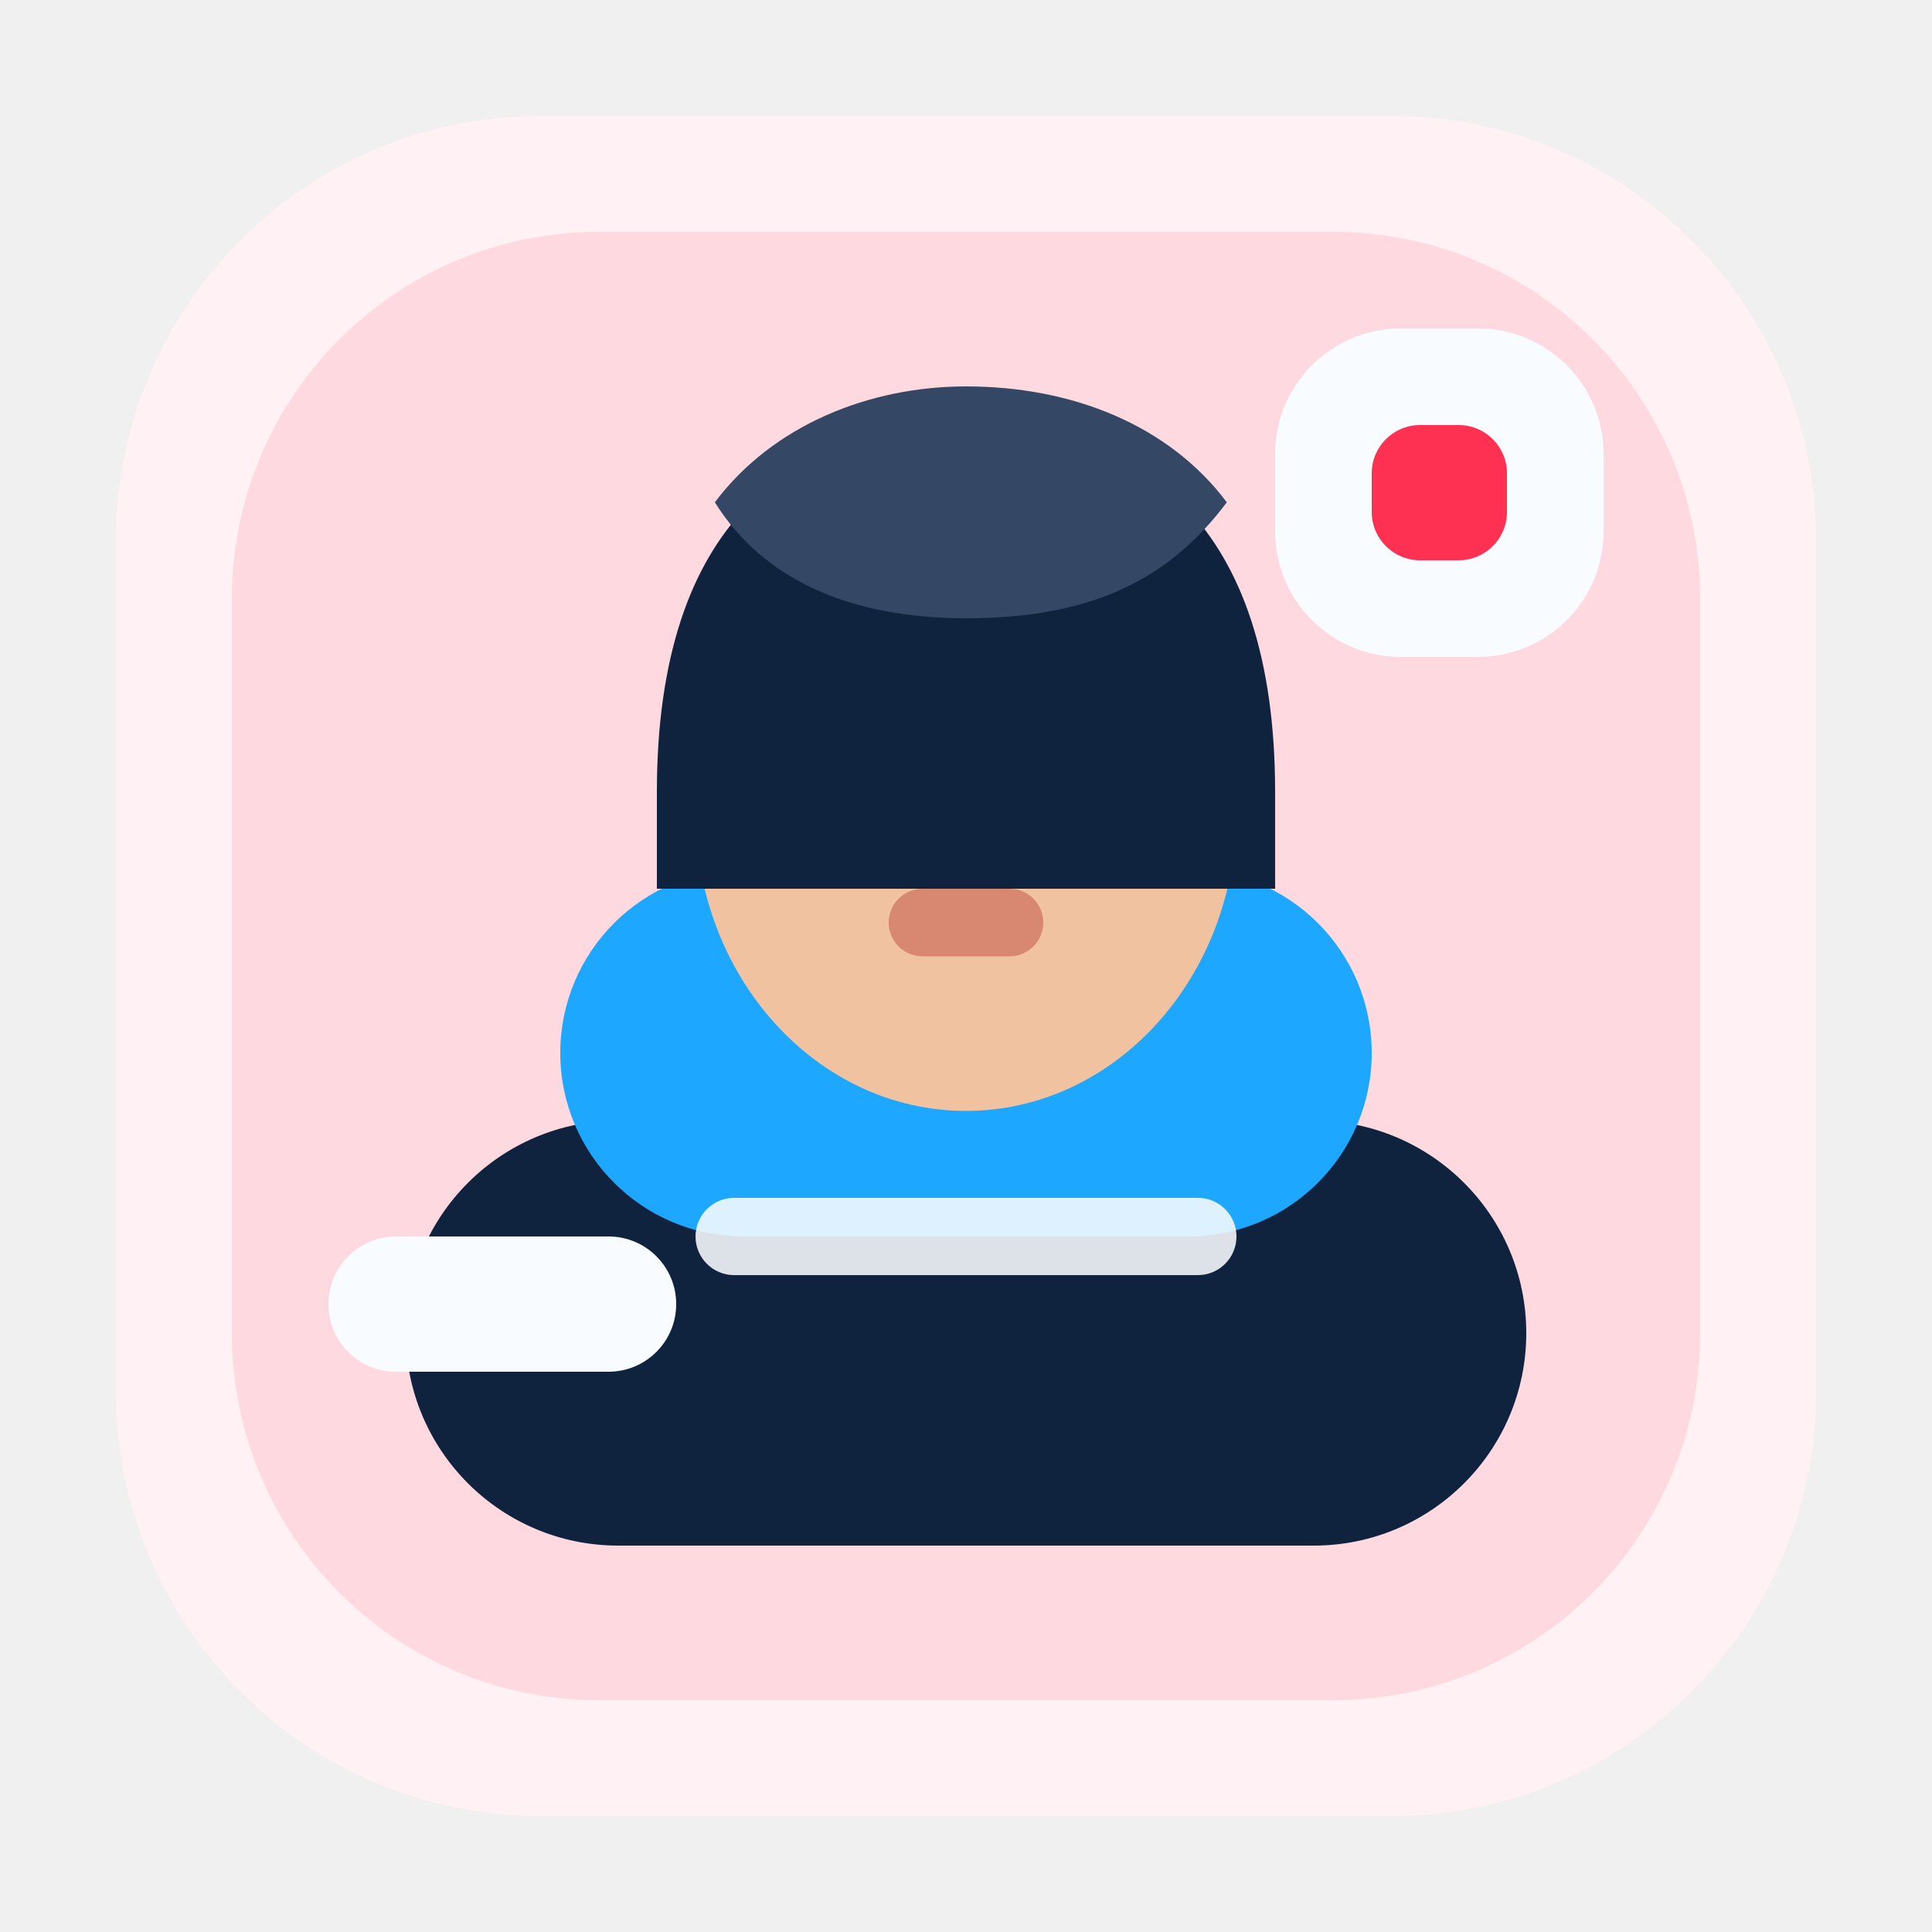
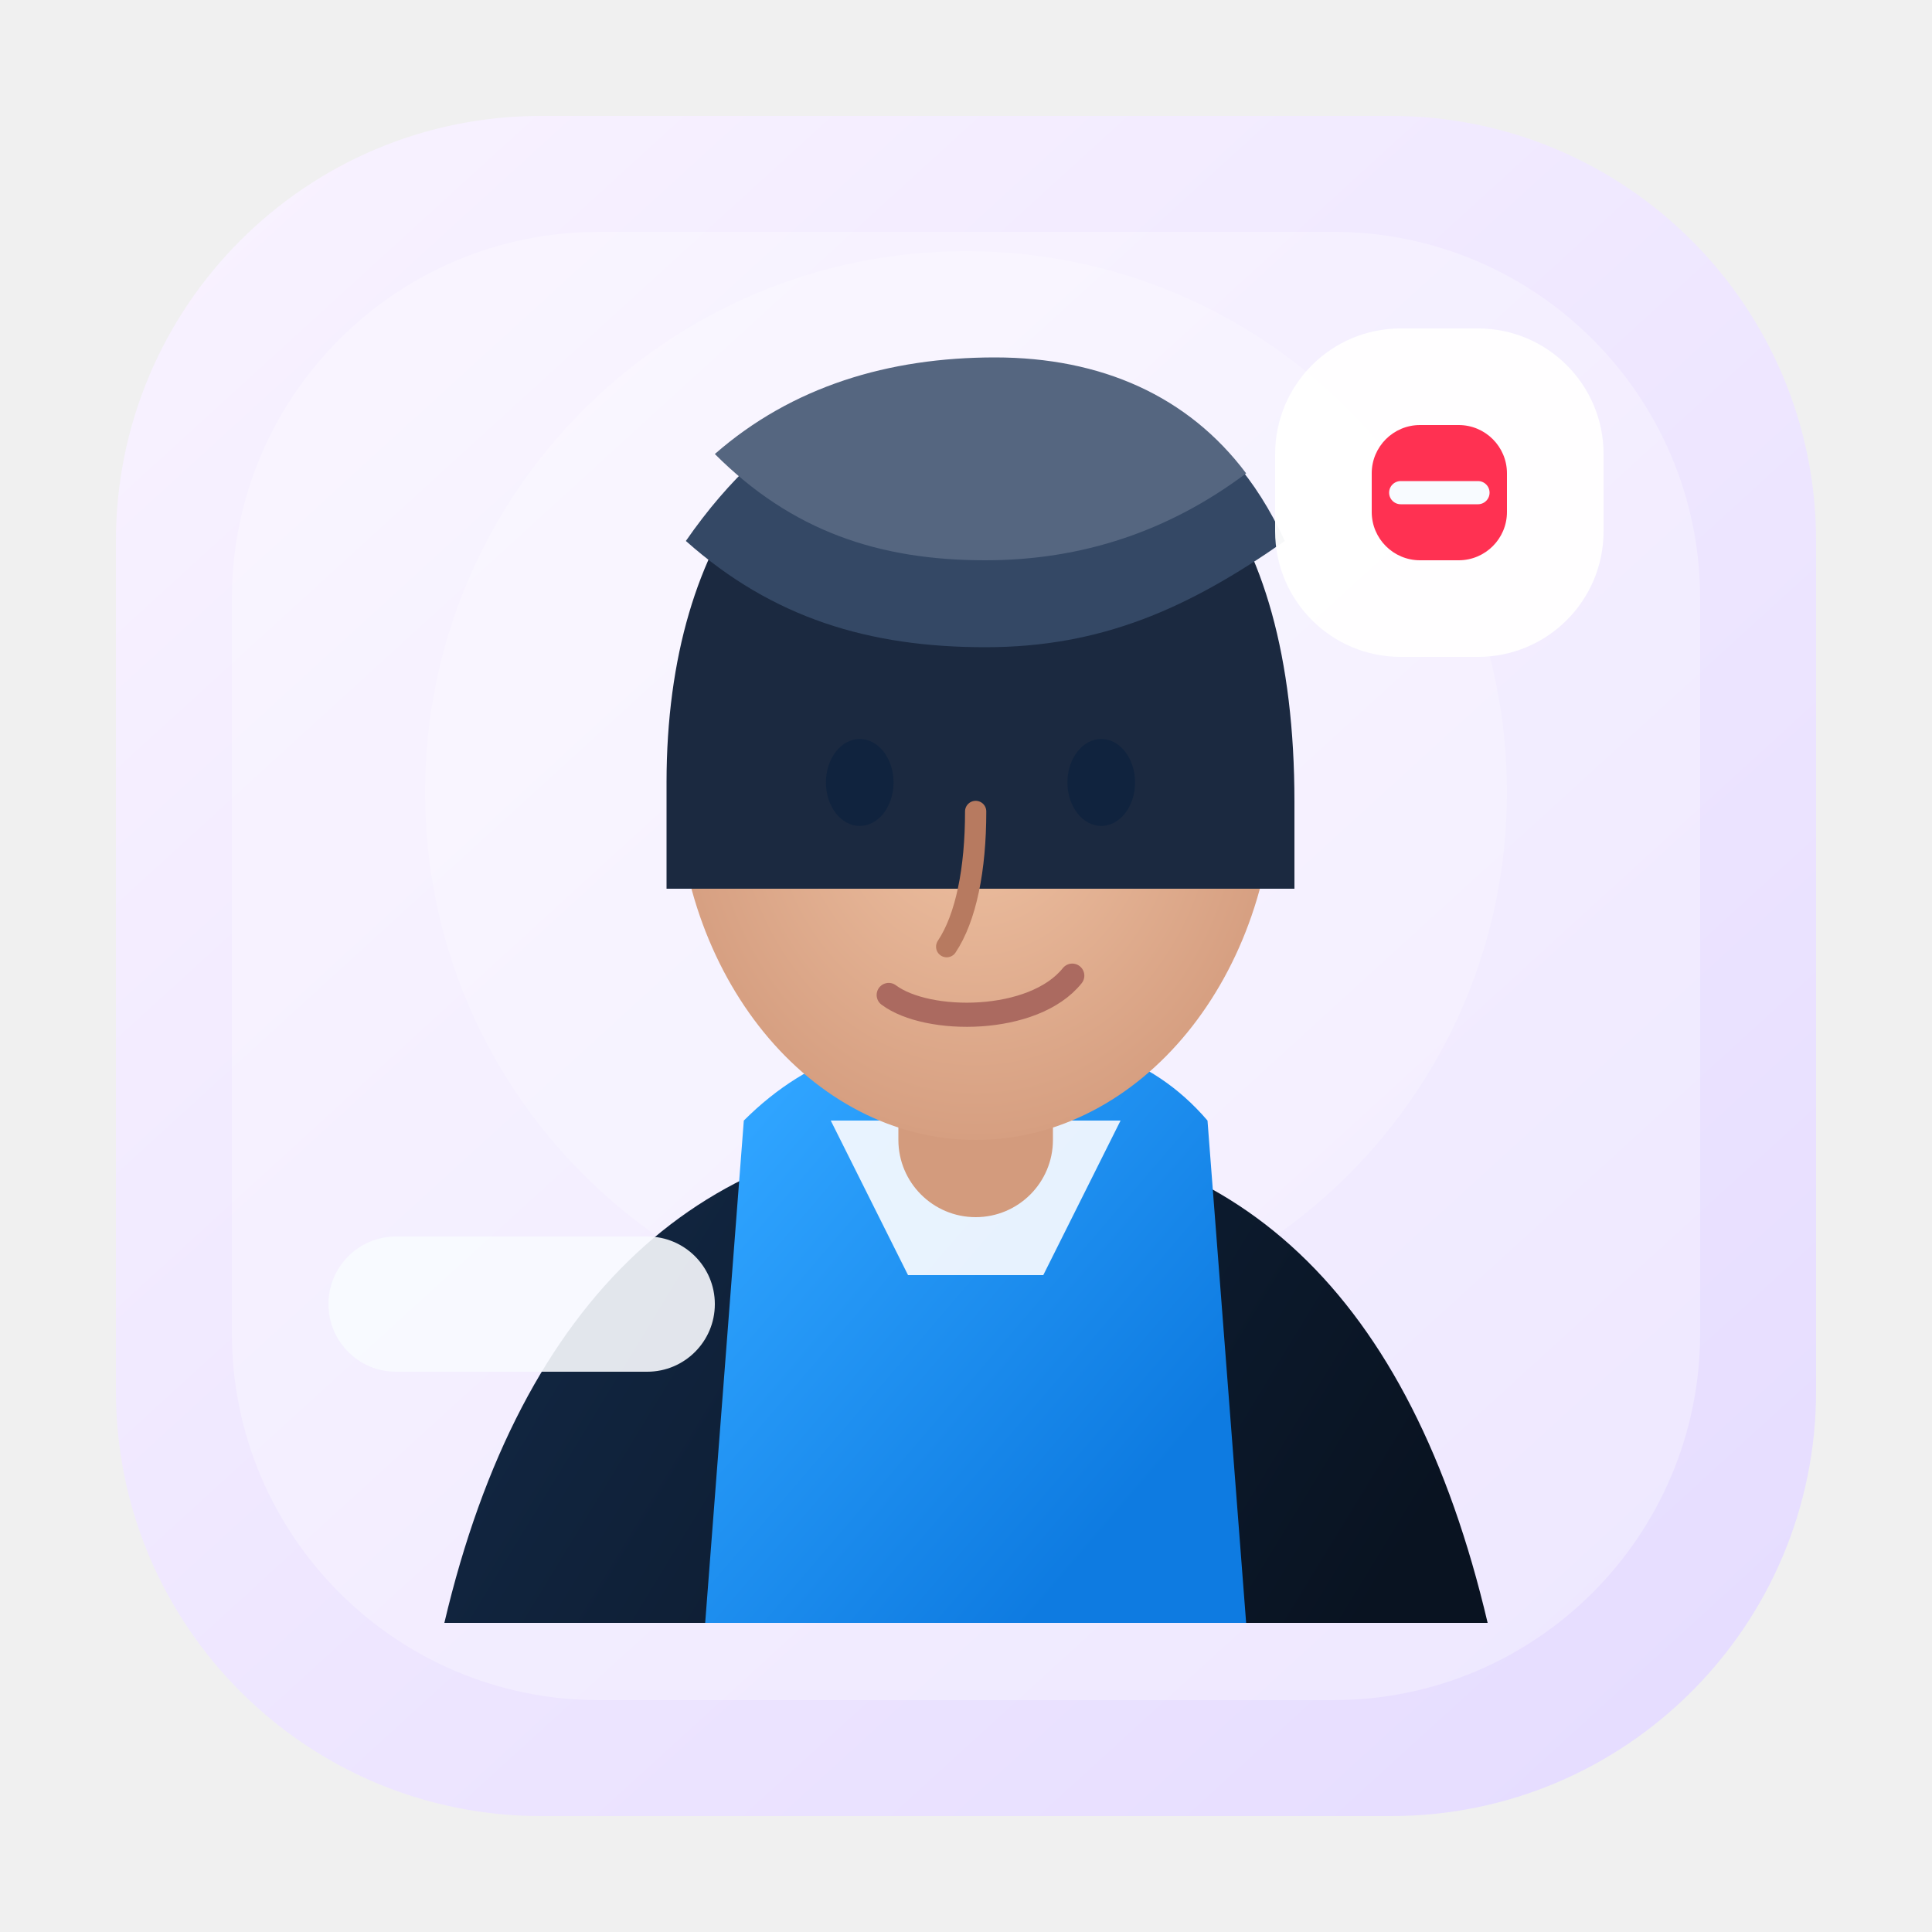
<svg xmlns="http://www.w3.org/2000/svg" width="200" height="200" viewBox="0 0 200 200" fill="none">
-   <rect x="12" y="12" width="176" height="176" rx="44" fill="#FFF1F4" />
-   <rect x="24" y="24" width="152" height="152" rx="38" fill="#FFD9E0" />
-   <rect x="42" y="116" width="116" height="44" rx="22" fill="#10233E" />
-   <rect x="58" y="90" width="84" height="38" rx="19" fill="#1DA7FF" />
-   <ellipse cx="100" cy="84" rx="28" ry="31" fill="#F0C2A0" />
-   <path d="M68 82C68 54 82 44 100 44C118 44 132 54 132 82V92H68V82Z" fill="#10233E" />
-   <path d="M74 52C80 44 90 40 100 40C111 40 121 44 127 52C121 60 113 64 100 64C88 64 79 60 74 52Z" fill="#344865" />
-   <rect x="74" y="78" width="10" height="10" rx="5" fill="#10233E" />
-   <rect x="116" y="78" width="10" height="10" rx="5" fill="#10233E" />
-   <rect x="92" y="92" width="16" height="7" rx="3.5" fill="#D88771" />
-   <rect x="34" y="128" width="36" height="14" rx="7" fill="#F8FBFF" />
-   <rect x="132" y="34" width="34" height="34" rx="13" fill="#F8FBFF" />
+   <defs>
+     <linearGradient id="ken-bg" x1="26" y1="18" x2="172" y2="178" gradientUnits="userSpaceOnUse">
+       <stop stop-color="#F8F2FF" />
+       <stop offset="1" stop-color="#E6DDFF" />
+     </linearGradient>
+     <linearGradient id="ken-jacket" x1="58" y1="120" x2="140" y2="170" gradientUnits="userSpaceOnUse">
+       <stop stop-color="#122743" />
+       <stop offset="1" stop-color="#091321" />
+     </linearGradient>
+     <linearGradient id="ken-shirt" x1="80" y1="114" x2="122" y2="150" gradientUnits="userSpaceOnUse">
+       <stop stop-color="#2FA4FF" />
+       <stop offset="1" stop-color="#0E7BE1" />
+     </linearGradient>
+     <radialGradient id="ken-skin" cx="0" cy="0" r="1" gradientUnits="userSpaceOnUse" gradientTransform="translate(101 81) rotate(90) scale(40 34)">
+       <stop stop-color="#F0C3A4" />
+       <stop offset="1" stop-color="#D49C7E" />
+     </radialGradient>
+   </defs>
+   <rect x="12" y="12" width="176" height="176" rx="44" fill="url(#ken-bg)" />
+   <rect x="24" y="24" width="152" height="152" rx="38" fill="#FFFFFF" fill-opacity="0.3" />
+   <circle cx="100" cy="82" r="56" fill="#FFFFFF" fill-opacity="0.22" />
+   <path d="M46 168C54 134 73 117 100 117C128 117 146 134 154 168H46Z" fill="url(#ken-jacket)" />
+   <path d="M77 116C84 109 92 107 101 107C111 107 119 109 125 116L129 168H73L77 116Z" fill="url(#ken-shirt)" />
+   <path d="M86 116H116L108 132H94L86 116Z" fill="#F8FBFF" fill-opacity="0.92" />
+   <rect x="93" y="104" width="16" height="22" rx="8" fill="#D39B7D" />
+   <ellipse cx="101" cy="80" rx="31" ry="38" fill="url(#ken-skin)" />
+   <path d="M69 81C69 55 82 39 101 39C121 39 134 53 134 83V92H69V81Z" fill="#1B2940" />
+   <path d="M71 56C80 43 91 38 103 38C117 38 127 43 133 56C123 63 114 67 102 67C90 67 80 64 71 56Z" fill="#344865" />
+   <path d="M74 47C82 40 92 37 103 37C114 37 123 41 129 49C121 55 112 58 102 58C91 58 82 55 74 47Z" fill="#556680" />
+   <ellipse cx="89" cy="81" rx="3.5" ry="4.5" fill="#10233E" />
+   <ellipse cx="114" cy="81" rx="3.5" ry="4.5" fill="#10233E" />
+   <path d="M101 84C101 90 100 95 98 98" stroke="#B77A60" stroke-width="2.2" stroke-linecap="round" />
+   <path d="M92 103C96 106 107 106 111 101" stroke="#AB6A60" stroke-width="2.5" stroke-linecap="round" />
+   <rect x="34" y="128" width="40" height="14" rx="7" fill="#F8FBFF" fill-opacity="0.9" />
+   <rect x="132" y="34" width="34" height="34" rx="13" fill="#FFFFFF" fill-opacity="0.96" />
  <rect x="142" y="44" width="14" height="14" rx="5" fill="#FF3152" />
-   <rect x="72" y="124" width="56" height="8" rx="4" fill="#F8FBFF" fill-opacity="0.88" />
+   <path d="M145 51H153" stroke="#F8FBFF" stroke-width="2.4" stroke-linecap="round" />
</svg>
